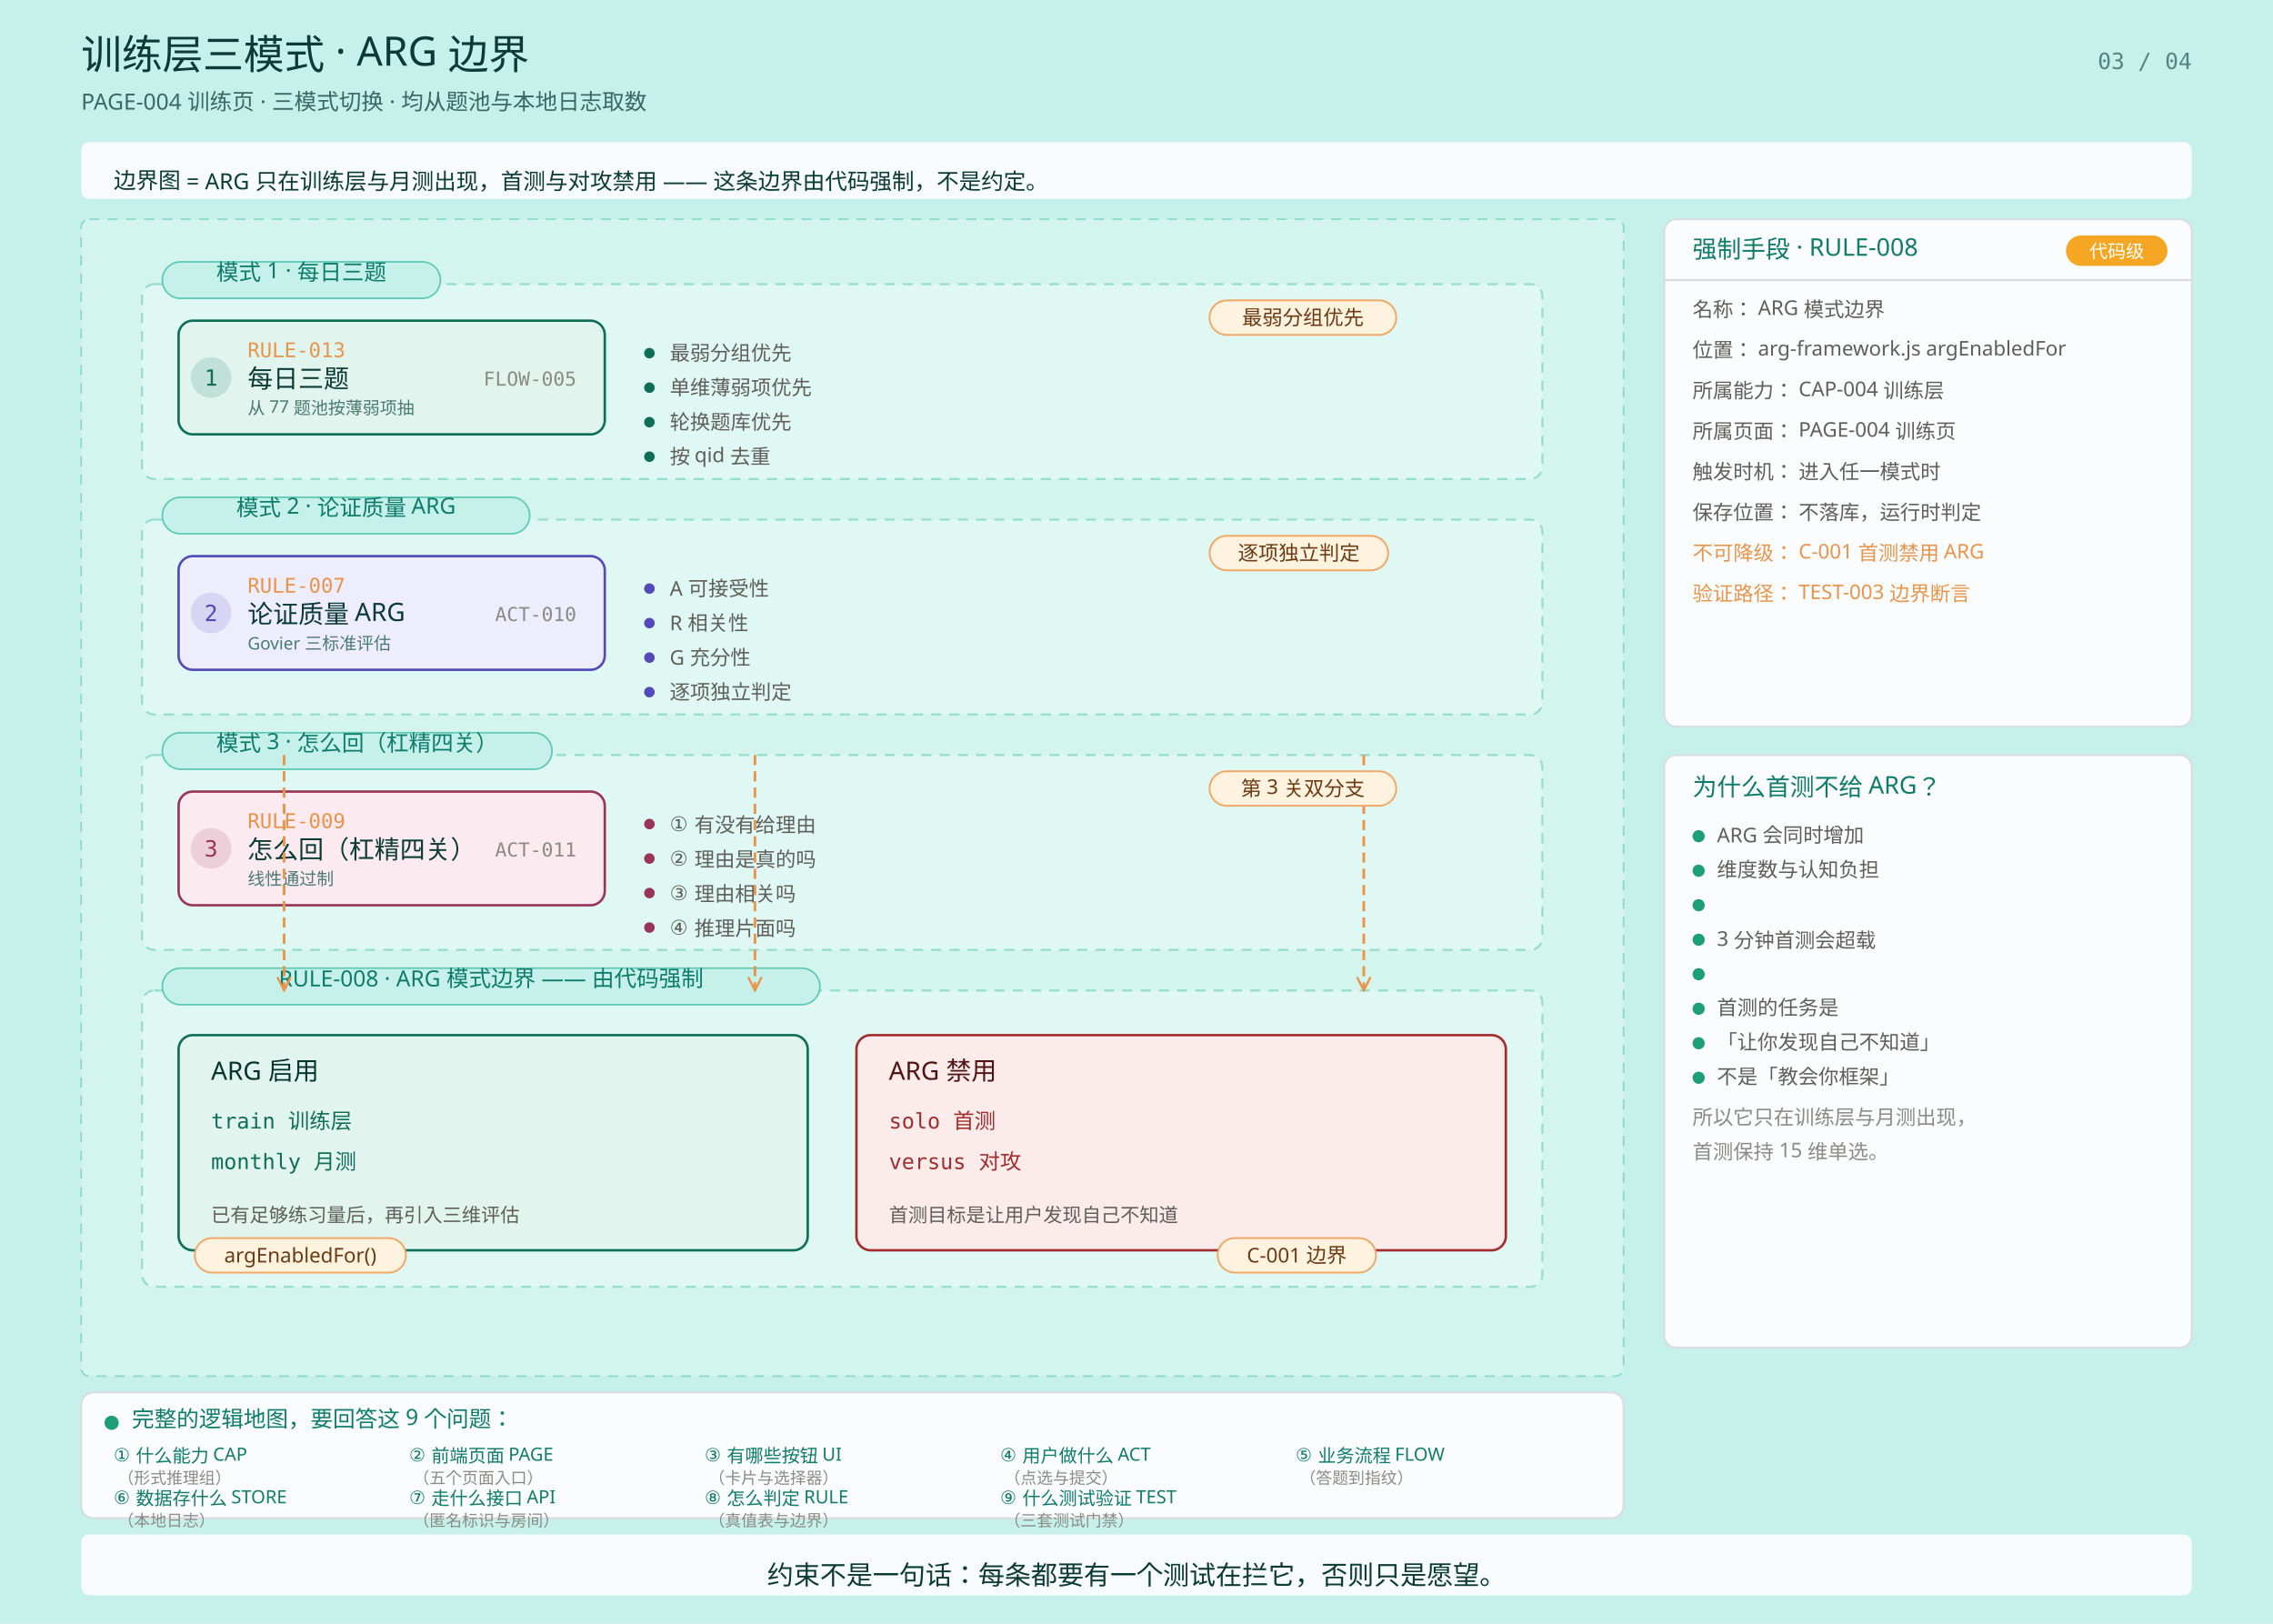
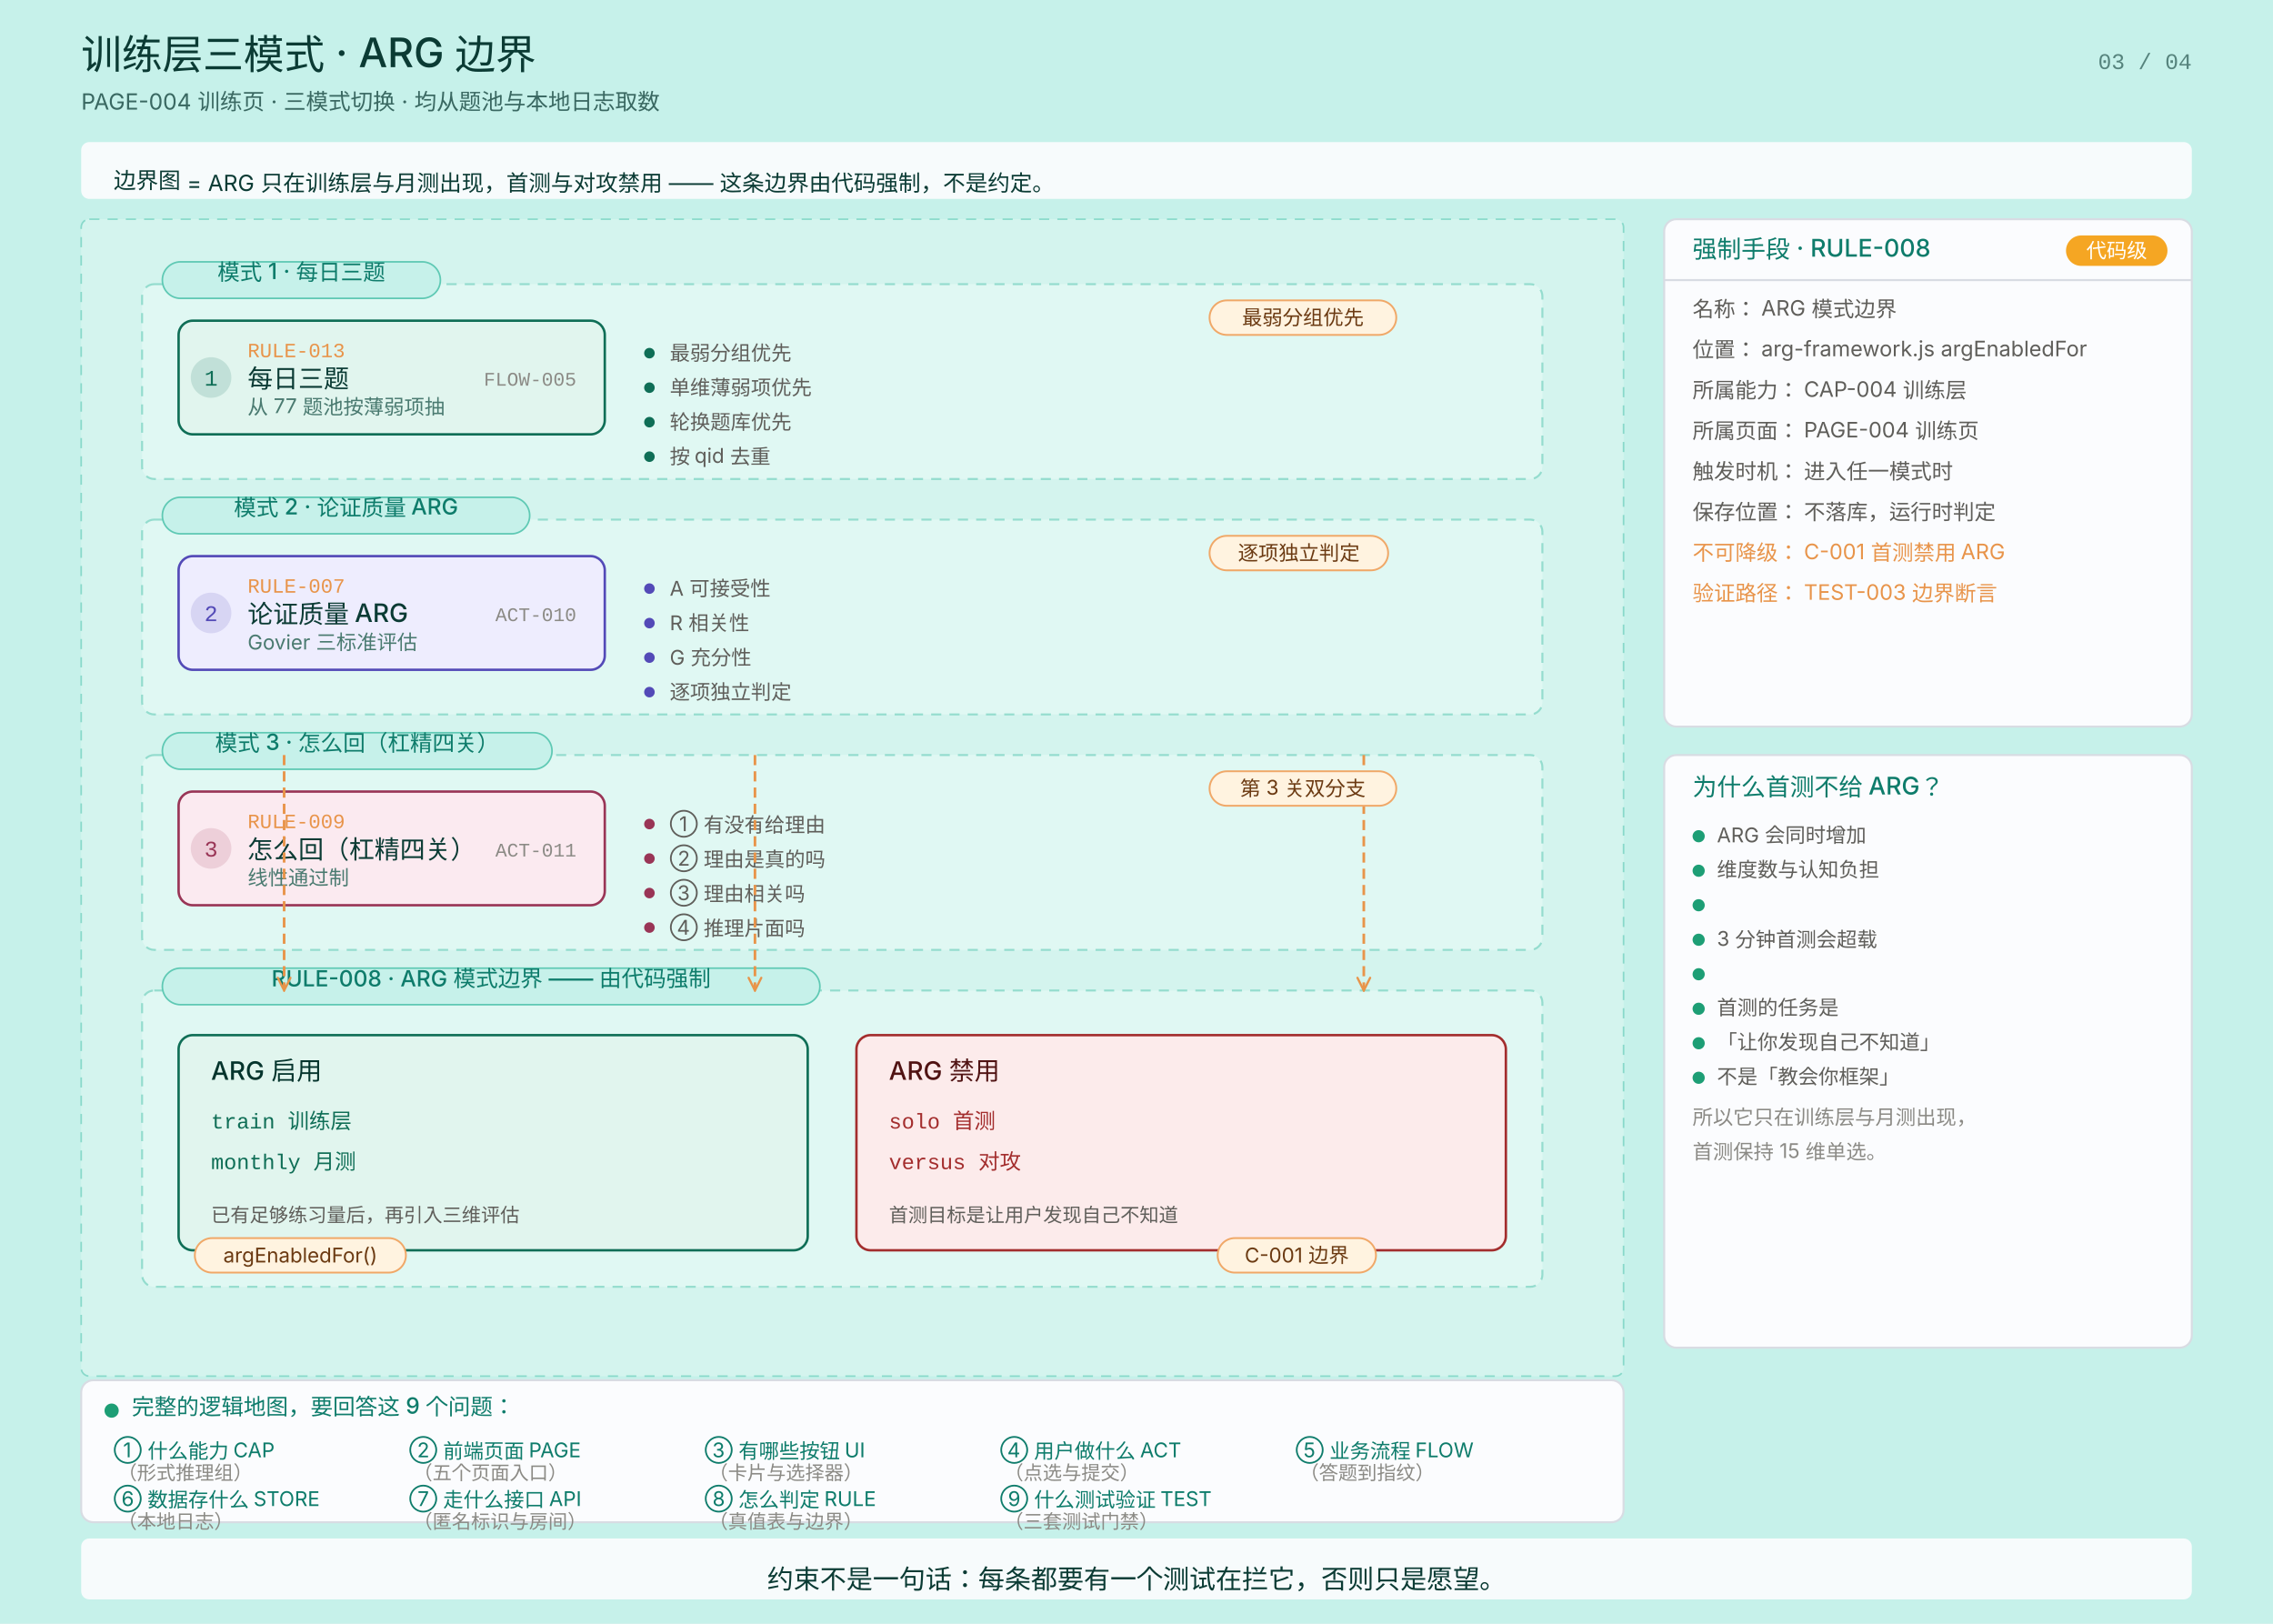
<svg xmlns="http://www.w3.org/2000/svg" width="1120" height="800" viewBox="0 0 1120 800">
  <defs>
    <marker id="ar" viewBox="0 0 10 10" refX="9" refY="5" markerWidth="6" markerHeight="6" orient="auto-start-reverse">
      <path d="M1 1L9 5L1 9" fill="none" stroke="#4FB79E" stroke-width="1.4" stroke-linecap="round" />
    </marker>
    <marker id="arD" viewBox="0 0 10 10" refX="9" refY="5" markerWidth="6" markerHeight="6" orient="auto-start-reverse">
      <path d="M1 1L9 5L1 9" fill="none" stroke="#E8944A" stroke-width="1.4" stroke-linecap="round" />
    </marker>
  </defs>
  <rect width="1120" height="800" fill="#C6F1EA" />
-   <text x="40" y="34" font-size="20" fill="#0B3B34" font-family="sans-serif" font-weight="500">训练层三模式 · ARG 边界</text>
-   <text x="40" y="54" font-size="11" fill="#0B3B34" opacity="0.75" font-family="sans-serif">PAGE-004 训练页 · 三模式切换 · 均从题池与本地日志取数</text>
-   <text x="1080" y="34" font-size="11" fill="#0B3B34" opacity="0.6" text-anchor="end" font-family="monospace">03 / 04</text>
+   <text x="40" y="34" font-size="20" fill="#0B3B34" font-family="-apple-system, BlinkMacSystemFont, 'Segoe UI', 'PingFang SC', 'Hiragino Sans GB', 'Microsoft YaHei', 'Source Han Sans SC', sans-serif" font-weight="500">训练层三模式 · ARG 边界</text>
+   <text x="40" y="54" font-size="11" fill="#0B3B34" opacity="0.75" font-family="-apple-system, BlinkMacSystemFont, 'Segoe UI', 'PingFang SC', 'Hiragino Sans GB', 'Microsoft YaHei', 'Source Han Sans SC', sans-serif">PAGE-004 训练页 · 三模式切换 · 均从题池与本地日志取数</text>
+   <text x="1080" y="34" font-size="11" fill="#0B3B34" opacity="0.6" text-anchor="end" font-family="'SF Mono', 'Cascadia Mono', Consolas, 'Liberation Mono', 'Courier New', monospace">03 / 04</text>
  <rect x="40" y="70" width="1040" height="28" rx="4" fill="#FBFCFE" opacity="0.92" />
-   <text x="56" y="88" font-size="11" fill="#0B3B34" font-family="sans-serif" dominant-baseline="central">
+   <text x="56" y="88" font-size="11" fill="#0B3B34" font-family="-apple-system, BlinkMacSystemFont, 'Segoe UI', 'PingFang SC', 'Hiragino Sans GB', 'Microsoft YaHei', 'Source Han Sans SC', sans-serif" dominant-baseline="central">
    <tspan font-weight="500">边界图</tspan> = ARG 只在训练层与月测出现，首测与对攻禁用 —— 这条边界由代码强制，不是约定。</text>
  <rect x="40" y="108" width="760" height="570" rx="4" fill="#DDF7F0" opacity="0.6" stroke="#5FC9B4" stroke-width="0.8" stroke-dasharray="5 4" />
  <rect x="70" y="140" width="690" height="96" rx="6" fill="#EAFBF7" stroke="#5FC9B4" stroke-width="1" stroke-dasharray="5 4" opacity="0.55" />
  <rect x="80" y="129" width="137" height="18" rx="9" fill="#C6F1EA" stroke="#5FC9B4" stroke-width="0.8" />
-   <text x="148.5" y="138" font-size="11" fill="#0E7C6B" text-anchor="middle" font-family="sans-serif" font-weight="500">模式 1 · 每日三题</text>
+   <text x="148.5" y="138" font-size="11" fill="#0E7C6B" text-anchor="middle" font-family="-apple-system, BlinkMacSystemFont, 'Segoe UI', 'PingFang SC', 'Hiragino Sans GB', 'Microsoft YaHei', 'Source Han Sans SC', sans-serif" font-weight="500">模式 1 · 每日三题</text>
  <rect x="88" y="158" width="210" height="56" rx="7" fill="#E1F5EE" stroke="#0F6E56" stroke-width="1.2" />
  <circle cx="104" cy="186" r="10" fill="#0F6E56" opacity="0.15" />
-   <text x="104" y="190" font-size="11" fill="#0F6E56" text-anchor="middle" font-family="monospace" font-weight="500">1</text>
-   <text x="122" y="176" font-size="10" fill="#E8944A" font-family="monospace">RULE-013</text>
-   <text x="122" y="191" font-size="12.5" fill="#0B3B34" font-family="sans-serif" font-weight="500">每日三题</text>
-   <text x="122" y="204" font-size="8.5" fill="#4A7A70" font-family="sans-serif">从 77 题池按薄弱项抽</text>
-   <text x="284" y="190" font-size="9.5" fill="#8B8A85" text-anchor="end" font-family="monospace">FLOW-005</text>
+   <text x="104" y="190" font-size="11" fill="#0F6E56" text-anchor="middle" font-family="'SF Mono', 'Cascadia Mono', Consolas, 'Liberation Mono', 'Courier New', monospace" font-weight="500">1</text>
+   <text x="122" y="176" font-size="10" fill="#E8944A" font-family="'SF Mono', 'Cascadia Mono', Consolas, 'Liberation Mono', 'Courier New', monospace">RULE-013</text>
+   <text x="122" y="191" font-size="12.5" fill="#0B3B34" font-family="-apple-system, BlinkMacSystemFont, 'Segoe UI', 'PingFang SC', 'Hiragino Sans GB', 'Microsoft YaHei', 'Source Han Sans SC', sans-serif" font-weight="500">每日三题</text>
+   <text x="122" y="204" font-size="10" fill="#4A7A70" font-family="-apple-system, BlinkMacSystemFont, 'Segoe UI', 'PingFang SC', 'Hiragino Sans GB', 'Microsoft YaHei', 'Source Han Sans SC', sans-serif">从 77 题池按薄弱项抽</text>
+   <text x="284" y="190" font-size="9.5" fill="#8B8A85" text-anchor="end" font-family="'SF Mono', 'Cascadia Mono', Consolas, 'Liberation Mono', 'Courier New', monospace">FLOW-005</text>
  <circle cx="320" cy="174" r="2.6" fill="#0F6E56" />
-   <text x="330" y="177.5" font-size="10" fill="#5F5E5A" font-family="sans-serif">最弱分组优先</text>
+   <text x="330" y="177.5" font-size="10" fill="#5F5E5A" font-family="-apple-system, BlinkMacSystemFont, 'Segoe UI', 'PingFang SC', 'Hiragino Sans GB', 'Microsoft YaHei', 'Source Han Sans SC', sans-serif">最弱分组优先</text>
  <circle cx="320" cy="191" r="2.6" fill="#0F6E56" />
-   <text x="330" y="194.5" font-size="10" fill="#5F5E5A" font-family="sans-serif">单维薄弱项优先</text>
+   <text x="330" y="194.5" font-size="10" fill="#5F5E5A" font-family="-apple-system, BlinkMacSystemFont, 'Segoe UI', 'PingFang SC', 'Hiragino Sans GB', 'Microsoft YaHei', 'Source Han Sans SC', sans-serif">单维薄弱项优先</text>
  <circle cx="320" cy="208" r="2.6" fill="#0F6E56" />
-   <text x="330" y="211.5" font-size="10" fill="#5F5E5A" font-family="sans-serif">轮换题库优先</text>
+   <text x="330" y="211.5" font-size="10" fill="#5F5E5A" font-family="-apple-system, BlinkMacSystemFont, 'Segoe UI', 'PingFang SC', 'Hiragino Sans GB', 'Microsoft YaHei', 'Source Han Sans SC', sans-serif">轮换题库优先</text>
  <circle cx="320" cy="225" r="2.6" fill="#0F6E56" />
-   <text x="330" y="228.5" font-size="10" fill="#5F5E5A" font-family="sans-serif">按 qid 去重</text>
+   <text x="330" y="228.5" font-size="10" fill="#5F5E5A" font-family="-apple-system, BlinkMacSystemFont, 'Segoe UI', 'PingFang SC', 'Hiragino Sans GB', 'Microsoft YaHei', 'Source Han Sans SC', sans-serif">按 qid 去重</text>
  <rect x="70" y="256" width="690" height="96" rx="6" fill="#EAFBF7" stroke="#5FC9B4" stroke-width="1" stroke-dasharray="5 4" opacity="0.55" />
  <rect x="80" y="245" width="181" height="18" rx="9" fill="#C6F1EA" stroke="#5FC9B4" stroke-width="0.8" />
-   <text x="170.5" y="254" font-size="11" fill="#0E7C6B" text-anchor="middle" font-family="sans-serif" font-weight="500">模式 2 · 论证质量 ARG</text>
+   <text x="170.5" y="254" font-size="11" fill="#0E7C6B" text-anchor="middle" font-family="-apple-system, BlinkMacSystemFont, 'Segoe UI', 'PingFang SC', 'Hiragino Sans GB', 'Microsoft YaHei', 'Source Han Sans SC', sans-serif" font-weight="500">模式 2 · 论证质量 ARG</text>
  <rect x="88" y="274" width="210" height="56" rx="7" fill="#EEEDFE" stroke="#534AB7" stroke-width="1.2" />
  <circle cx="104" cy="302" r="10" fill="#534AB7" opacity="0.15" />
-   <text x="104" y="306" font-size="11" fill="#534AB7" text-anchor="middle" font-family="monospace" font-weight="500">2</text>
-   <text x="122" y="292" font-size="10" fill="#E8944A" font-family="monospace">RULE-007</text>
-   <text x="122" y="307" font-size="12.5" fill="#0B3B34" font-family="sans-serif" font-weight="500">论证质量 ARG</text>
-   <text x="122" y="320" font-size="8.5" fill="#4A7A70" font-family="sans-serif">Govier 三标准评估</text>
-   <text x="284" y="306" font-size="9.5" fill="#8B8A85" text-anchor="end" font-family="monospace">ACT-010</text>
+   <text x="104" y="306" font-size="11" fill="#534AB7" text-anchor="middle" font-family="'SF Mono', 'Cascadia Mono', Consolas, 'Liberation Mono', 'Courier New', monospace" font-weight="500">2</text>
+   <text x="122" y="292" font-size="10" fill="#E8944A" font-family="'SF Mono', 'Cascadia Mono', Consolas, 'Liberation Mono', 'Courier New', monospace">RULE-007</text>
+   <text x="122" y="307" font-size="12.5" fill="#0B3B34" font-family="-apple-system, BlinkMacSystemFont, 'Segoe UI', 'PingFang SC', 'Hiragino Sans GB', 'Microsoft YaHei', 'Source Han Sans SC', sans-serif" font-weight="500">论证质量 ARG</text>
+   <text x="122" y="320" font-size="10" fill="#4A7A70" font-family="-apple-system, BlinkMacSystemFont, 'Segoe UI', 'PingFang SC', 'Hiragino Sans GB', 'Microsoft YaHei', 'Source Han Sans SC', sans-serif">Govier 三标准评估</text>
+   <text x="284" y="306" font-size="9.5" fill="#8B8A85" text-anchor="end" font-family="'SF Mono', 'Cascadia Mono', Consolas, 'Liberation Mono', 'Courier New', monospace">ACT-010</text>
  <circle cx="320" cy="290" r="2.6" fill="#534AB7" />
-   <text x="330" y="293.5" font-size="10" fill="#5F5E5A" font-family="sans-serif">A 可接受性</text>
+   <text x="330" y="293.5" font-size="10" fill="#5F5E5A" font-family="-apple-system, BlinkMacSystemFont, 'Segoe UI', 'PingFang SC', 'Hiragino Sans GB', 'Microsoft YaHei', 'Source Han Sans SC', sans-serif">A 可接受性</text>
  <circle cx="320" cy="307" r="2.6" fill="#534AB7" />
-   <text x="330" y="310.5" font-size="10" fill="#5F5E5A" font-family="sans-serif">R 相关性</text>
+   <text x="330" y="310.5" font-size="10" fill="#5F5E5A" font-family="-apple-system, BlinkMacSystemFont, 'Segoe UI', 'PingFang SC', 'Hiragino Sans GB', 'Microsoft YaHei', 'Source Han Sans SC', sans-serif">R 相关性</text>
  <circle cx="320" cy="324" r="2.6" fill="#534AB7" />
-   <text x="330" y="327.5" font-size="10" fill="#5F5E5A" font-family="sans-serif">G 充分性</text>
+   <text x="330" y="327.5" font-size="10" fill="#5F5E5A" font-family="-apple-system, BlinkMacSystemFont, 'Segoe UI', 'PingFang SC', 'Hiragino Sans GB', 'Microsoft YaHei', 'Source Han Sans SC', sans-serif">G 充分性</text>
  <circle cx="320" cy="341" r="2.6" fill="#534AB7" />
-   <text x="330" y="344.5" font-size="10" fill="#5F5E5A" font-family="sans-serif">逐项独立判定</text>
+   <text x="330" y="344.5" font-size="10" fill="#5F5E5A" font-family="-apple-system, BlinkMacSystemFont, 'Segoe UI', 'PingFang SC', 'Hiragino Sans GB', 'Microsoft YaHei', 'Source Han Sans SC', sans-serif">逐项独立判定</text>
  <rect x="70" y="372" width="690" height="96" rx="6" fill="#EAFBF7" stroke="#5FC9B4" stroke-width="1" stroke-dasharray="5 4" opacity="0.55" />
  <rect x="80" y="361" width="192" height="18" rx="9" fill="#C6F1EA" stroke="#5FC9B4" stroke-width="0.8" />
-   <text x="176" y="370" font-size="11" fill="#0E7C6B" text-anchor="middle" font-family="sans-serif" font-weight="500">模式 3 · 怎么回（杠精四关）</text>
+   <text x="176" y="370" font-size="11" fill="#0E7C6B" text-anchor="middle" font-family="-apple-system, BlinkMacSystemFont, 'Segoe UI', 'PingFang SC', 'Hiragino Sans GB', 'Microsoft YaHei', 'Source Han Sans SC', sans-serif" font-weight="500">模式 3 · 怎么回（杠精四关）</text>
  <rect x="88" y="390" width="210" height="56" rx="7" fill="#FBEAF0" stroke="#993556" stroke-width="1.2" />
  <circle cx="104" cy="418" r="10" fill="#993556" opacity="0.15" />
-   <text x="104" y="422" font-size="11" fill="#993556" text-anchor="middle" font-family="monospace" font-weight="500">3</text>
-   <text x="122" y="408" font-size="10" fill="#E8944A" font-family="monospace">RULE-009</text>
-   <text x="122" y="423" font-size="12.5" fill="#0B3B34" font-family="sans-serif" font-weight="500">怎么回（杠精四关）</text>
-   <text x="122" y="436" font-size="8.5" fill="#4A7A70" font-family="sans-serif">线性通过制</text>
-   <text x="284" y="422" font-size="9.5" fill="#8B8A85" text-anchor="end" font-family="monospace">ACT-011</text>
+   <text x="104" y="422" font-size="11" fill="#993556" text-anchor="middle" font-family="'SF Mono', 'Cascadia Mono', Consolas, 'Liberation Mono', 'Courier New', monospace" font-weight="500">3</text>
+   <text x="122" y="408" font-size="10" fill="#E8944A" font-family="'SF Mono', 'Cascadia Mono', Consolas, 'Liberation Mono', 'Courier New', monospace">RULE-009</text>
+   <text x="122" y="423" font-size="12.5" fill="#0B3B34" font-family="-apple-system, BlinkMacSystemFont, 'Segoe UI', 'PingFang SC', 'Hiragino Sans GB', 'Microsoft YaHei', 'Source Han Sans SC', sans-serif" font-weight="500">怎么回（杠精四关）</text>
+   <text x="122" y="436" font-size="10" fill="#4A7A70" font-family="-apple-system, BlinkMacSystemFont, 'Segoe UI', 'PingFang SC', 'Hiragino Sans GB', 'Microsoft YaHei', 'Source Han Sans SC', sans-serif">线性通过制</text>
+   <text x="284" y="422" font-size="9.5" fill="#8B8A85" text-anchor="end" font-family="'SF Mono', 'Cascadia Mono', Consolas, 'Liberation Mono', 'Courier New', monospace">ACT-011</text>
  <circle cx="320" cy="406" r="2.6" fill="#993556" />
-   <text x="330" y="409.5" font-size="10" fill="#5F5E5A" font-family="sans-serif">① 有没有给理由</text>
+   <text x="330" y="409.5" font-size="10" fill="#5F5E5A" font-family="-apple-system, BlinkMacSystemFont, 'Segoe UI', 'PingFang SC', 'Hiragino Sans GB', 'Microsoft YaHei', 'Source Han Sans SC', sans-serif">① 有没有给理由</text>
  <circle cx="320" cy="423" r="2.6" fill="#993556" />
-   <text x="330" y="426.5" font-size="10" fill="#5F5E5A" font-family="sans-serif">② 理由是真的吗</text>
+   <text x="330" y="426.5" font-size="10" fill="#5F5E5A" font-family="-apple-system, BlinkMacSystemFont, 'Segoe UI', 'PingFang SC', 'Hiragino Sans GB', 'Microsoft YaHei', 'Source Han Sans SC', sans-serif">② 理由是真的吗</text>
  <circle cx="320" cy="440" r="2.6" fill="#993556" />
-   <text x="330" y="443.5" font-size="10" fill="#5F5E5A" font-family="sans-serif">③ 理由相关吗</text>
+   <text x="330" y="443.5" font-size="10" fill="#5F5E5A" font-family="-apple-system, BlinkMacSystemFont, 'Segoe UI', 'PingFang SC', 'Hiragino Sans GB', 'Microsoft YaHei', 'Source Han Sans SC', sans-serif">③ 理由相关吗</text>
  <circle cx="320" cy="457" r="2.6" fill="#993556" />
-   <text x="330" y="460.5" font-size="10" fill="#5F5E5A" font-family="sans-serif">④ 推理片面吗</text>
+   <text x="330" y="460.5" font-size="10" fill="#5F5E5A" font-family="-apple-system, BlinkMacSystemFont, 'Segoe UI', 'PingFang SC', 'Hiragino Sans GB', 'Microsoft YaHei', 'Source Han Sans SC', sans-serif">④ 推理片面吗</text>
  <rect x="70" y="488" width="690" height="146" rx="6" fill="#EAFBF7" stroke="#5FC9B4" stroke-width="1" stroke-dasharray="5 4" opacity="0.55" />
  <rect x="80" y="477" width="324" height="18" rx="9" fill="#C6F1EA" stroke="#5FC9B4" stroke-width="0.8" />
-   <text x="242" y="486" font-size="11" fill="#0E7C6B" text-anchor="middle" font-family="sans-serif" font-weight="500">RULE-008 · ARG 模式边界 —— 由代码强制</text>
+   <text x="242" y="486" font-size="11" fill="#0E7C6B" text-anchor="middle" font-family="-apple-system, BlinkMacSystemFont, 'Segoe UI', 'PingFang SC', 'Hiragino Sans GB', 'Microsoft YaHei', 'Source Han Sans SC', sans-serif" font-weight="500">RULE-008 · ARG 模式边界 —— 由代码强制</text>
  <rect x="88" y="510" width="310" height="106" rx="7" fill="#E1F5EE" stroke="#0F6E56" stroke-width="1.2" />
-   <text x="104" y="532" font-size="12.5" fill="#04342C" font-family="sans-serif" font-weight="500">ARG 启用</text>
-   <text x="104" y="556" font-size="10.5" fill="#0F6E56" font-family="monospace">train     训练层</text>
-   <text x="104" y="576" font-size="10.5" fill="#0F6E56" font-family="monospace">monthly   月测</text>
-   <text x="104" y="602" font-size="9.5" fill="#5F5E5A" font-family="sans-serif">已有足够练习量后，再引入三维评估</text>
+   <text x="104" y="532" font-size="12.5" fill="#04342C" font-family="-apple-system, BlinkMacSystemFont, 'Segoe UI', 'PingFang SC', 'Hiragino Sans GB', 'Microsoft YaHei', 'Source Han Sans SC', sans-serif" font-weight="500">ARG 启用</text>
+   <text x="104" y="556" font-size="10.5" fill="#0F6E56" font-family="'SF Mono', 'Cascadia Mono', Consolas, 'Liberation Mono', 'Courier New', monospace">train     训练层</text>
+   <text x="104" y="576" font-size="10.5" fill="#0F6E56" font-family="'SF Mono', 'Cascadia Mono', Consolas, 'Liberation Mono', 'Courier New', monospace">monthly   月测</text>
+   <text x="104" y="602" font-size="9.5" fill="#5F5E5A" font-family="-apple-system, BlinkMacSystemFont, 'Segoe UI', 'PingFang SC', 'Hiragino Sans GB', 'Microsoft YaHei', 'Source Han Sans SC', sans-serif">已有足够练习量后，再引入三维评估</text>
  <rect x="422" y="510" width="320" height="106" rx="7" fill="#FCEBEB" stroke="#A32D2D" stroke-width="1.2" />
-   <text x="438" y="532" font-size="12.5" fill="#501313" font-family="sans-serif" font-weight="500">ARG 禁用</text>
-   <text x="438" y="556" font-size="10.5" fill="#A32D2D" font-family="monospace">solo      首测</text>
-   <text x="438" y="576" font-size="10.5" fill="#A32D2D" font-family="monospace">versus    对攻</text>
-   <text x="438" y="602" font-size="9.5" fill="#5F5E5A" font-family="sans-serif">首测目标是让用户发现自己不知道</text>
+   <text x="438" y="532" font-size="12.5" fill="#501313" font-family="-apple-system, BlinkMacSystemFont, 'Segoe UI', 'PingFang SC', 'Hiragino Sans GB', 'Microsoft YaHei', 'Source Han Sans SC', sans-serif" font-weight="500">ARG 禁用</text>
+   <text x="438" y="556" font-size="10.5" fill="#A32D2D" font-family="'SF Mono', 'Cascadia Mono', Consolas, 'Liberation Mono', 'Courier New', monospace">solo      首测</text>
+   <text x="438" y="576" font-size="10.5" fill="#A32D2D" font-family="'SF Mono', 'Cascadia Mono', Consolas, 'Liberation Mono', 'Courier New', monospace">versus    对攻</text>
+   <text x="438" y="602" font-size="9.5" fill="#5F5E5A" font-family="-apple-system, BlinkMacSystemFont, 'Segoe UI', 'PingFang SC', 'Hiragino Sans GB', 'Microsoft YaHei', 'Source Han Sans SC', sans-serif">首测目标是让用户发现自己不知道</text>
  <path d="M140 372L140 488" fill="none" stroke="#E8944A" stroke-width="1.3" stroke-dasharray="5 3" marker-end="url(#arD)" />
  <path d="M372 372L372 488" fill="none" stroke="#E8944A" stroke-width="1.3" stroke-dasharray="5 3" marker-end="url(#arD)" />
  <path d="M672 372L672 488" fill="none" stroke="#E8944A" stroke-width="1.3" stroke-dasharray="5 3" marker-end="url(#arD)" />
  <rect x="596" y="148" width="92" height="17" rx="8.5" fill="#FFF3E0" stroke="#F0A868" stroke-width="0.9" />
-   <text x="642" y="160" font-size="10" fill="#6B3A12" text-anchor="middle" font-family="sans-serif">最弱分组优先</text>
+   <text x="642" y="160" font-size="10" fill="#6B3A12" text-anchor="middle" font-family="-apple-system, BlinkMacSystemFont, 'Segoe UI', 'PingFang SC', 'Hiragino Sans GB', 'Microsoft YaHei', 'Source Han Sans SC', sans-serif">最弱分组优先</text>
  <rect x="596" y="264" width="88" height="17" rx="8.5" fill="#FFF3E0" stroke="#F0A868" stroke-width="0.9" />
-   <text x="640" y="276" font-size="10" fill="#6B3A12" text-anchor="middle" font-family="sans-serif">逐项独立判定</text>
+   <text x="640" y="276" font-size="10" fill="#6B3A12" text-anchor="middle" font-family="-apple-system, BlinkMacSystemFont, 'Segoe UI', 'PingFang SC', 'Hiragino Sans GB', 'Microsoft YaHei', 'Source Han Sans SC', sans-serif">逐项独立判定</text>
  <rect x="596" y="380" width="92" height="17" rx="8.5" fill="#FFF3E0" stroke="#F0A868" stroke-width="0.9" />
-   <text x="642" y="392" font-size="10" fill="#6B3A12" text-anchor="middle" font-family="sans-serif">第 3 关双分支</text>
+   <text x="642" y="392" font-size="10" fill="#6B3A12" text-anchor="middle" font-family="-apple-system, BlinkMacSystemFont, 'Segoe UI', 'PingFang SC', 'Hiragino Sans GB', 'Microsoft YaHei', 'Source Han Sans SC', sans-serif">第 3 关双分支</text>
  <rect x="96" y="610" width="104" height="17" rx="8.5" fill="#FFF3E0" stroke="#F0A868" stroke-width="0.9" />
-   <text x="148" y="622" font-size="10" fill="#6B3A12" text-anchor="middle" font-family="sans-serif">argEnabledFor()</text>
+   <text x="148" y="622" font-size="10" fill="#6B3A12" text-anchor="middle" font-family="-apple-system, BlinkMacSystemFont, 'Segoe UI', 'PingFang SC', 'Hiragino Sans GB', 'Microsoft YaHei', 'Source Han Sans SC', sans-serif">argEnabledFor()</text>
  <rect x="600" y="610" width="78" height="17" rx="8.5" fill="#FFF3E0" stroke="#F0A868" stroke-width="0.9" />
-   <text x="639" y="622" font-size="10" fill="#6B3A12" text-anchor="middle" font-family="sans-serif">C-001 边界</text>
+   <text x="639" y="622" font-size="10" fill="#6B3A12" text-anchor="middle" font-family="-apple-system, BlinkMacSystemFont, 'Segoe UI', 'PingFang SC', 'Hiragino Sans GB', 'Microsoft YaHei', 'Source Han Sans SC', sans-serif">C-001 边界</text>
  <rect x="820" y="108" width="260" height="250" rx="6" fill="#FBFCFE" stroke="#D8DCE3" stroke-width="1" />
  <line x1="820" y1="138" x2="1080" y2="138" stroke="#D8DCE3" stroke-width="1" />
-   <text x="834" y="127" font-size="12" fill="#0E7C6B" font-family="sans-serif" font-weight="500">强制手段 · RULE-008</text>
+   <text x="834" y="127" font-size="12" fill="#0E7C6B" font-family="-apple-system, BlinkMacSystemFont, 'Segoe UI', 'PingFang SC', 'Hiragino Sans GB', 'Microsoft YaHei', 'Source Han Sans SC', sans-serif" font-weight="500">强制手段 · RULE-008</text>
  <rect x="1018" y="116" width="50" height="15" rx="7.5" fill="#F5A623" />
-   <text x="1043" y="127" font-size="9" fill="#FFFFFF" text-anchor="middle" font-family="sans-serif">代码级</text>
-   <text x="834" y="156" font-size="10" fill="#5F5E5A" font-family="sans-serif">名称： ARG 模式边界</text>
-   <text x="834" y="176" font-size="10" fill="#5F5E5A" font-family="sans-serif">位置： arg-framework.js argEnabledFor</text>
-   <text x="834" y="196" font-size="10" fill="#5F5E5A" font-family="sans-serif">所属能力： CAP-004 训练层</text>
-   <text x="834" y="216" font-size="10" fill="#5F5E5A" font-family="sans-serif">所属页面： PAGE-004 训练页</text>
-   <text x="834" y="236" font-size="10" fill="#5F5E5A" font-family="sans-serif">触发时机： 进入任一模式时</text>
-   <text x="834" y="256" font-size="10" fill="#5F5E5A" font-family="sans-serif">保存位置： 不落库，运行时判定</text>
-   <text x="834" y="276" font-size="10" fill="#E8944A" font-family="sans-serif">不可降级： C-001 首测禁用 ARG</text>
-   <text x="834" y="296" font-size="10" fill="#E8944A" font-family="sans-serif">验证路径： TEST-003 边界断言</text>
+   <text x="1043" y="127" font-size="10" fill="#FFFFFF" text-anchor="middle" font-family="-apple-system, BlinkMacSystemFont, 'Segoe UI', 'PingFang SC', 'Hiragino Sans GB', 'Microsoft YaHei', 'Source Han Sans SC', sans-serif">代码级</text>
+   <text x="834" y="156" font-size="10.5" fill="#5F5E5A" font-family="-apple-system, BlinkMacSystemFont, 'Segoe UI', 'PingFang SC', 'Hiragino Sans GB', 'Microsoft YaHei', 'Source Han Sans SC', sans-serif">名称： ARG 模式边界</text>
+   <text x="834" y="176" font-size="10.5" fill="#5F5E5A" font-family="-apple-system, BlinkMacSystemFont, 'Segoe UI', 'PingFang SC', 'Hiragino Sans GB', 'Microsoft YaHei', 'Source Han Sans SC', sans-serif">位置： arg-framework.js argEnabledFor</text>
+   <text x="834" y="196" font-size="10.5" fill="#5F5E5A" font-family="-apple-system, BlinkMacSystemFont, 'Segoe UI', 'PingFang SC', 'Hiragino Sans GB', 'Microsoft YaHei', 'Source Han Sans SC', sans-serif">所属能力： CAP-004 训练层</text>
+   <text x="834" y="216" font-size="10.5" fill="#5F5E5A" font-family="-apple-system, BlinkMacSystemFont, 'Segoe UI', 'PingFang SC', 'Hiragino Sans GB', 'Microsoft YaHei', 'Source Han Sans SC', sans-serif">所属页面： PAGE-004 训练页</text>
+   <text x="834" y="236" font-size="10.5" fill="#5F5E5A" font-family="-apple-system, BlinkMacSystemFont, 'Segoe UI', 'PingFang SC', 'Hiragino Sans GB', 'Microsoft YaHei', 'Source Han Sans SC', sans-serif">触发时机： 进入任一模式时</text>
+   <text x="834" y="256" font-size="10.5" fill="#5F5E5A" font-family="-apple-system, BlinkMacSystemFont, 'Segoe UI', 'PingFang SC', 'Hiragino Sans GB', 'Microsoft YaHei', 'Source Han Sans SC', sans-serif">保存位置： 不落库，运行时判定</text>
+   <text x="834" y="276" font-size="10.5" fill="#E8944A" font-family="-apple-system, BlinkMacSystemFont, 'Segoe UI', 'PingFang SC', 'Hiragino Sans GB', 'Microsoft YaHei', 'Source Han Sans SC', sans-serif">不可降级： C-001 首测禁用 ARG</text>
+   <text x="834" y="296" font-size="10.5" fill="#E8944A" font-family="-apple-system, BlinkMacSystemFont, 'Segoe UI', 'PingFang SC', 'Hiragino Sans GB', 'Microsoft YaHei', 'Source Han Sans SC', sans-serif">验证路径： TEST-003 边界断言</text>
  <rect x="820" y="372" width="260" height="292" rx="6" fill="#FBFCFE" stroke="#D8DCE3" stroke-width="1" />
-   <text x="834" y="392" font-size="12" fill="#0E7C6B" font-family="sans-serif" font-weight="500">为什么首测不给 ARG？</text>
+   <text x="834" y="392" font-size="12" fill="#0E7C6B" font-family="-apple-system, BlinkMacSystemFont, 'Segoe UI', 'PingFang SC', 'Hiragino Sans GB', 'Microsoft YaHei', 'Source Han Sans SC', sans-serif" font-weight="500">为什么首测不给 ARG？</text>
  <circle cx="837" cy="412" r="3" fill="#1D9E75" />
-   <text x="846" y="415" font-size="10" fill="#5F5E5A" font-family="sans-serif">ARG 会同时增加</text>
+   <text x="846" y="415" font-size="10" fill="#5F5E5A" font-family="-apple-system, BlinkMacSystemFont, 'Segoe UI', 'PingFang SC', 'Hiragino Sans GB', 'Microsoft YaHei', 'Source Han Sans SC', sans-serif">ARG 会同时增加</text>
  <circle cx="837" cy="429" r="3" fill="#1D9E75" />
-   <text x="846" y="432" font-size="10" fill="#5F5E5A" font-family="sans-serif">维度数与认知负担</text>
+   <text x="846" y="432" font-size="10" fill="#5F5E5A" font-family="-apple-system, BlinkMacSystemFont, 'Segoe UI', 'PingFang SC', 'Hiragino Sans GB', 'Microsoft YaHei', 'Source Han Sans SC', sans-serif">维度数与认知负担</text>
  <circle cx="837" cy="446" r="3" fill="#1D9E75" />
-   <text x="846" y="449" font-size="10" fill="#5F5E5A" font-family="sans-serif" />
+   <text x="846" y="449" font-size="10" fill="#5F5E5A" font-family="-apple-system, BlinkMacSystemFont, 'Segoe UI', 'PingFang SC', 'Hiragino Sans GB', 'Microsoft YaHei', 'Source Han Sans SC', sans-serif" />
  <circle cx="837" cy="463" r="3" fill="#1D9E75" />
-   <text x="846" y="466" font-size="10" fill="#5F5E5A" font-family="sans-serif">3 分钟首测会超载</text>
+   <text x="846" y="466" font-size="10" fill="#5F5E5A" font-family="-apple-system, BlinkMacSystemFont, 'Segoe UI', 'PingFang SC', 'Hiragino Sans GB', 'Microsoft YaHei', 'Source Han Sans SC', sans-serif">3 分钟首测会超载</text>
  <circle cx="837" cy="480" r="3" fill="#1D9E75" />
-   <text x="846" y="483" font-size="10" fill="#5F5E5A" font-family="sans-serif" />
+   <text x="846" y="483" font-size="10" fill="#5F5E5A" font-family="-apple-system, BlinkMacSystemFont, 'Segoe UI', 'PingFang SC', 'Hiragino Sans GB', 'Microsoft YaHei', 'Source Han Sans SC', sans-serif" />
  <circle cx="837" cy="497" r="3" fill="#1D9E75" />
-   <text x="846" y="500" font-size="10" fill="#5F5E5A" font-family="sans-serif">首测的任务是</text>
+   <text x="846" y="500" font-size="10" fill="#5F5E5A" font-family="-apple-system, BlinkMacSystemFont, 'Segoe UI', 'PingFang SC', 'Hiragino Sans GB', 'Microsoft YaHei', 'Source Han Sans SC', sans-serif">首测的任务是</text>
  <circle cx="837" cy="514" r="3" fill="#1D9E75" />
-   <text x="846" y="517" font-size="10" fill="#5F5E5A" font-family="sans-serif">「让你发现自己不知道」</text>
+   <text x="846" y="517" font-size="10" fill="#5F5E5A" font-family="-apple-system, BlinkMacSystemFont, 'Segoe UI', 'PingFang SC', 'Hiragino Sans GB', 'Microsoft YaHei', 'Source Han Sans SC', sans-serif">「让你发现自己不知道」</text>
  <circle cx="837" cy="531" r="3" fill="#1D9E75" />
-   <text x="846" y="534" font-size="10" fill="#5F5E5A" font-family="sans-serif">不是「教会你框架」</text>
-   <text x="834" y="554" font-size="10" fill="#8B8A85" font-family="sans-serif">所以它只在训练层与月测出现，</text>
-   <text x="834" y="571" font-size="10" fill="#8B8A85" font-family="sans-serif">首测保持 15 维单选。</text>
-   <rect x="40" y="686" width="760" height="62" rx="6" fill="#FBFCFE" stroke="#D8DCE3" stroke-width="1" />
-   <circle cx="55" cy="701" r="3.5" fill="#1D9E75" />
-   <text x="65" y="703" font-size="11" fill="#0E7C6B" font-family="sans-serif" font-weight="500">完整的逻辑地图，要回答这 9 个问题：</text>
-   <text x="56" y="720" font-size="9" fill="#0E7C6B" font-family="sans-serif">① 什么能力 CAP</text>
-   <text x="58" y="731" font-size="8" fill="#8B8A85" font-family="sans-serif">（形式推理组）</text>
-   <text x="201.6" y="720" font-size="9" fill="#0E7C6B" font-family="sans-serif">② 前端页面 PAGE</text>
-   <text x="203.6" y="731" font-size="8" fill="#8B8A85" font-family="sans-serif">（五个页面入口）</text>
-   <text x="347.2" y="720" font-size="9" fill="#0E7C6B" font-family="sans-serif">③ 有哪些按钮 UI</text>
-   <text x="349.2" y="731" font-size="8" fill="#8B8A85" font-family="sans-serif">（卡片与选择器）</text>
-   <text x="492.8" y="720" font-size="9" fill="#0E7C6B" font-family="sans-serif">④ 用户做什么 ACT</text>
-   <text x="494.8" y="731" font-size="8" fill="#8B8A85" font-family="sans-serif">（点选与提交）</text>
-   <text x="638.4" y="720" font-size="9" fill="#0E7C6B" font-family="sans-serif">⑤ 业务流程 FLOW</text>
-   <text x="640.4" y="731" font-size="8" fill="#8B8A85" font-family="sans-serif">（答题到指纹）</text>
-   <text x="56" y="741" font-size="9" fill="#0E7C6B" font-family="sans-serif">⑥ 数据存什么 STORE</text>
-   <text x="58" y="752" font-size="8" fill="#8B8A85" font-family="sans-serif">（本地日志）</text>
-   <text x="201.6" y="741" font-size="9" fill="#0E7C6B" font-family="sans-serif">⑦ 走什么接口 API</text>
-   <text x="203.6" y="752" font-size="8" fill="#8B8A85" font-family="sans-serif">（匿名标识与房间）</text>
-   <text x="347.2" y="741" font-size="9" fill="#0E7C6B" font-family="sans-serif">⑧ 怎么判定 RULE</text>
-   <text x="349.2" y="752" font-size="8" fill="#8B8A85" font-family="sans-serif">（真值表与边界）</text>
-   <text x="492.8" y="741" font-size="9" fill="#0E7C6B" font-family="sans-serif">⑨ 什么测试验证 TEST</text>
-   <text x="494.8" y="752" font-size="8" fill="#8B8A85" font-family="sans-serif">（三套测试门禁）</text>
-   <rect x="40" y="756" width="1040" height="30" rx="4" fill="#FBFCFE" opacity="0.92" />
-   <text x="560" y="775" font-size="13" fill="#0B3B34" text-anchor="middle" font-family="sans-serif" font-weight="500" dominant-baseline="central">约束不是一句话：每条都要有一个测试在拦它，否则只是愿望。</text>
+   <text x="846" y="534" font-size="10" fill="#5F5E5A" font-family="-apple-system, BlinkMacSystemFont, 'Segoe UI', 'PingFang SC', 'Hiragino Sans GB', 'Microsoft YaHei', 'Source Han Sans SC', sans-serif">不是「教会你框架」</text>
+   <text x="834" y="554" font-size="10" fill="#8B8A85" font-family="-apple-system, BlinkMacSystemFont, 'Segoe UI', 'PingFang SC', 'Hiragino Sans GB', 'Microsoft YaHei', 'Source Han Sans SC', sans-serif">所以它只在训练层与月测出现，</text>
+   <text x="834" y="571" font-size="10" fill="#8B8A85" font-family="-apple-system, BlinkMacSystemFont, 'Segoe UI', 'PingFang SC', 'Hiragino Sans GB', 'Microsoft YaHei', 'Source Han Sans SC', sans-serif">首测保持 15 维单选。</text>
+   <rect x="40" y="680" width="760" height="70" rx="6" fill="#FBFCFE" stroke="#D8DCE3" stroke-width="1" />
+   <circle cx="55" cy="695" r="3.5" fill="#1D9E75" />
+   <text x="65" y="697" font-size="11" fill="#0E7C6B" font-family="-apple-system, BlinkMacSystemFont, 'Segoe UI', 'PingFang SC', 'Hiragino Sans GB', 'Microsoft YaHei', 'Source Han Sans SC', sans-serif" font-weight="500">完整的逻辑地图，要回答这 9 个问题：</text>
+   <text x="56" y="718" font-size="10" fill="#0E7C6B" font-family="-apple-system, BlinkMacSystemFont, 'Segoe UI', 'PingFang SC', 'Hiragino Sans GB', 'Microsoft YaHei', 'Source Han Sans SC', sans-serif">① 什么能力 CAP</text>
+   <text x="58" y="729" font-size="9.5" fill="#8B8A85" font-family="-apple-system, BlinkMacSystemFont, 'Segoe UI', 'PingFang SC', 'Hiragino Sans GB', 'Microsoft YaHei', 'Source Han Sans SC', sans-serif">（形式推理组）</text>
+   <text x="201.6" y="718" font-size="10" fill="#0E7C6B" font-family="-apple-system, BlinkMacSystemFont, 'Segoe UI', 'PingFang SC', 'Hiragino Sans GB', 'Microsoft YaHei', 'Source Han Sans SC', sans-serif">② 前端页面 PAGE</text>
+   <text x="203.6" y="729" font-size="9.5" fill="#8B8A85" font-family="-apple-system, BlinkMacSystemFont, 'Segoe UI', 'PingFang SC', 'Hiragino Sans GB', 'Microsoft YaHei', 'Source Han Sans SC', sans-serif">（五个页面入口）</text>
+   <text x="347.2" y="718" font-size="10" fill="#0E7C6B" font-family="-apple-system, BlinkMacSystemFont, 'Segoe UI', 'PingFang SC', 'Hiragino Sans GB', 'Microsoft YaHei', 'Source Han Sans SC', sans-serif">③ 有哪些按钮 UI</text>
+   <text x="349.2" y="729" font-size="9.5" fill="#8B8A85" font-family="-apple-system, BlinkMacSystemFont, 'Segoe UI', 'PingFang SC', 'Hiragino Sans GB', 'Microsoft YaHei', 'Source Han Sans SC', sans-serif">（卡片与选择器）</text>
+   <text x="492.8" y="718" font-size="10" fill="#0E7C6B" font-family="-apple-system, BlinkMacSystemFont, 'Segoe UI', 'PingFang SC', 'Hiragino Sans GB', 'Microsoft YaHei', 'Source Han Sans SC', sans-serif">④ 用户做什么 ACT</text>
+   <text x="494.8" y="729" font-size="9.5" fill="#8B8A85" font-family="-apple-system, BlinkMacSystemFont, 'Segoe UI', 'PingFang SC', 'Hiragino Sans GB', 'Microsoft YaHei', 'Source Han Sans SC', sans-serif">（点选与提交）</text>
+   <text x="638.4" y="718" font-size="10" fill="#0E7C6B" font-family="-apple-system, BlinkMacSystemFont, 'Segoe UI', 'PingFang SC', 'Hiragino Sans GB', 'Microsoft YaHei', 'Source Han Sans SC', sans-serif">⑤ 业务流程 FLOW</text>
+   <text x="640.4" y="729" font-size="9.5" fill="#8B8A85" font-family="-apple-system, BlinkMacSystemFont, 'Segoe UI', 'PingFang SC', 'Hiragino Sans GB', 'Microsoft YaHei', 'Source Han Sans SC', sans-serif">（答题到指纹）</text>
+   <text x="56" y="742" font-size="10" fill="#0E7C6B" font-family="-apple-system, BlinkMacSystemFont, 'Segoe UI', 'PingFang SC', 'Hiragino Sans GB', 'Microsoft YaHei', 'Source Han Sans SC', sans-serif">⑥ 数据存什么 STORE</text>
+   <text x="58" y="753" font-size="9.5" fill="#8B8A85" font-family="-apple-system, BlinkMacSystemFont, 'Segoe UI', 'PingFang SC', 'Hiragino Sans GB', 'Microsoft YaHei', 'Source Han Sans SC', sans-serif">（本地日志）</text>
+   <text x="201.6" y="742" font-size="10" fill="#0E7C6B" font-family="-apple-system, BlinkMacSystemFont, 'Segoe UI', 'PingFang SC', 'Hiragino Sans GB', 'Microsoft YaHei', 'Source Han Sans SC', sans-serif">⑦ 走什么接口 API</text>
+   <text x="203.6" y="753" font-size="9.5" fill="#8B8A85" font-family="-apple-system, BlinkMacSystemFont, 'Segoe UI', 'PingFang SC', 'Hiragino Sans GB', 'Microsoft YaHei', 'Source Han Sans SC', sans-serif">（匿名标识与房间）</text>
+   <text x="347.2" y="742" font-size="10" fill="#0E7C6B" font-family="-apple-system, BlinkMacSystemFont, 'Segoe UI', 'PingFang SC', 'Hiragino Sans GB', 'Microsoft YaHei', 'Source Han Sans SC', sans-serif">⑧ 怎么判定 RULE</text>
+   <text x="349.2" y="753" font-size="9.5" fill="#8B8A85" font-family="-apple-system, BlinkMacSystemFont, 'Segoe UI', 'PingFang SC', 'Hiragino Sans GB', 'Microsoft YaHei', 'Source Han Sans SC', sans-serif">（真值表与边界）</text>
+   <text x="492.8" y="742" font-size="10" fill="#0E7C6B" font-family="-apple-system, BlinkMacSystemFont, 'Segoe UI', 'PingFang SC', 'Hiragino Sans GB', 'Microsoft YaHei', 'Source Han Sans SC', sans-serif">⑨ 什么测试验证 TEST</text>
+   <text x="494.8" y="753" font-size="9.5" fill="#8B8A85" font-family="-apple-system, BlinkMacSystemFont, 'Segoe UI', 'PingFang SC', 'Hiragino Sans GB', 'Microsoft YaHei', 'Source Han Sans SC', sans-serif">（三套测试门禁）</text>
+   <rect x="40" y="758" width="1040" height="30" rx="4" fill="#FBFCFE" opacity="0.92" />
+   <text x="560" y="777" font-size="13" fill="#0B3B34" text-anchor="middle" font-family="-apple-system, BlinkMacSystemFont, 'Segoe UI', 'PingFang SC', 'Hiragino Sans GB', 'Microsoft YaHei', 'Source Han Sans SC', sans-serif" font-weight="500" dominant-baseline="central">约束不是一句话：每条都要有一个测试在拦它，否则只是愿望。</text>
</svg>
